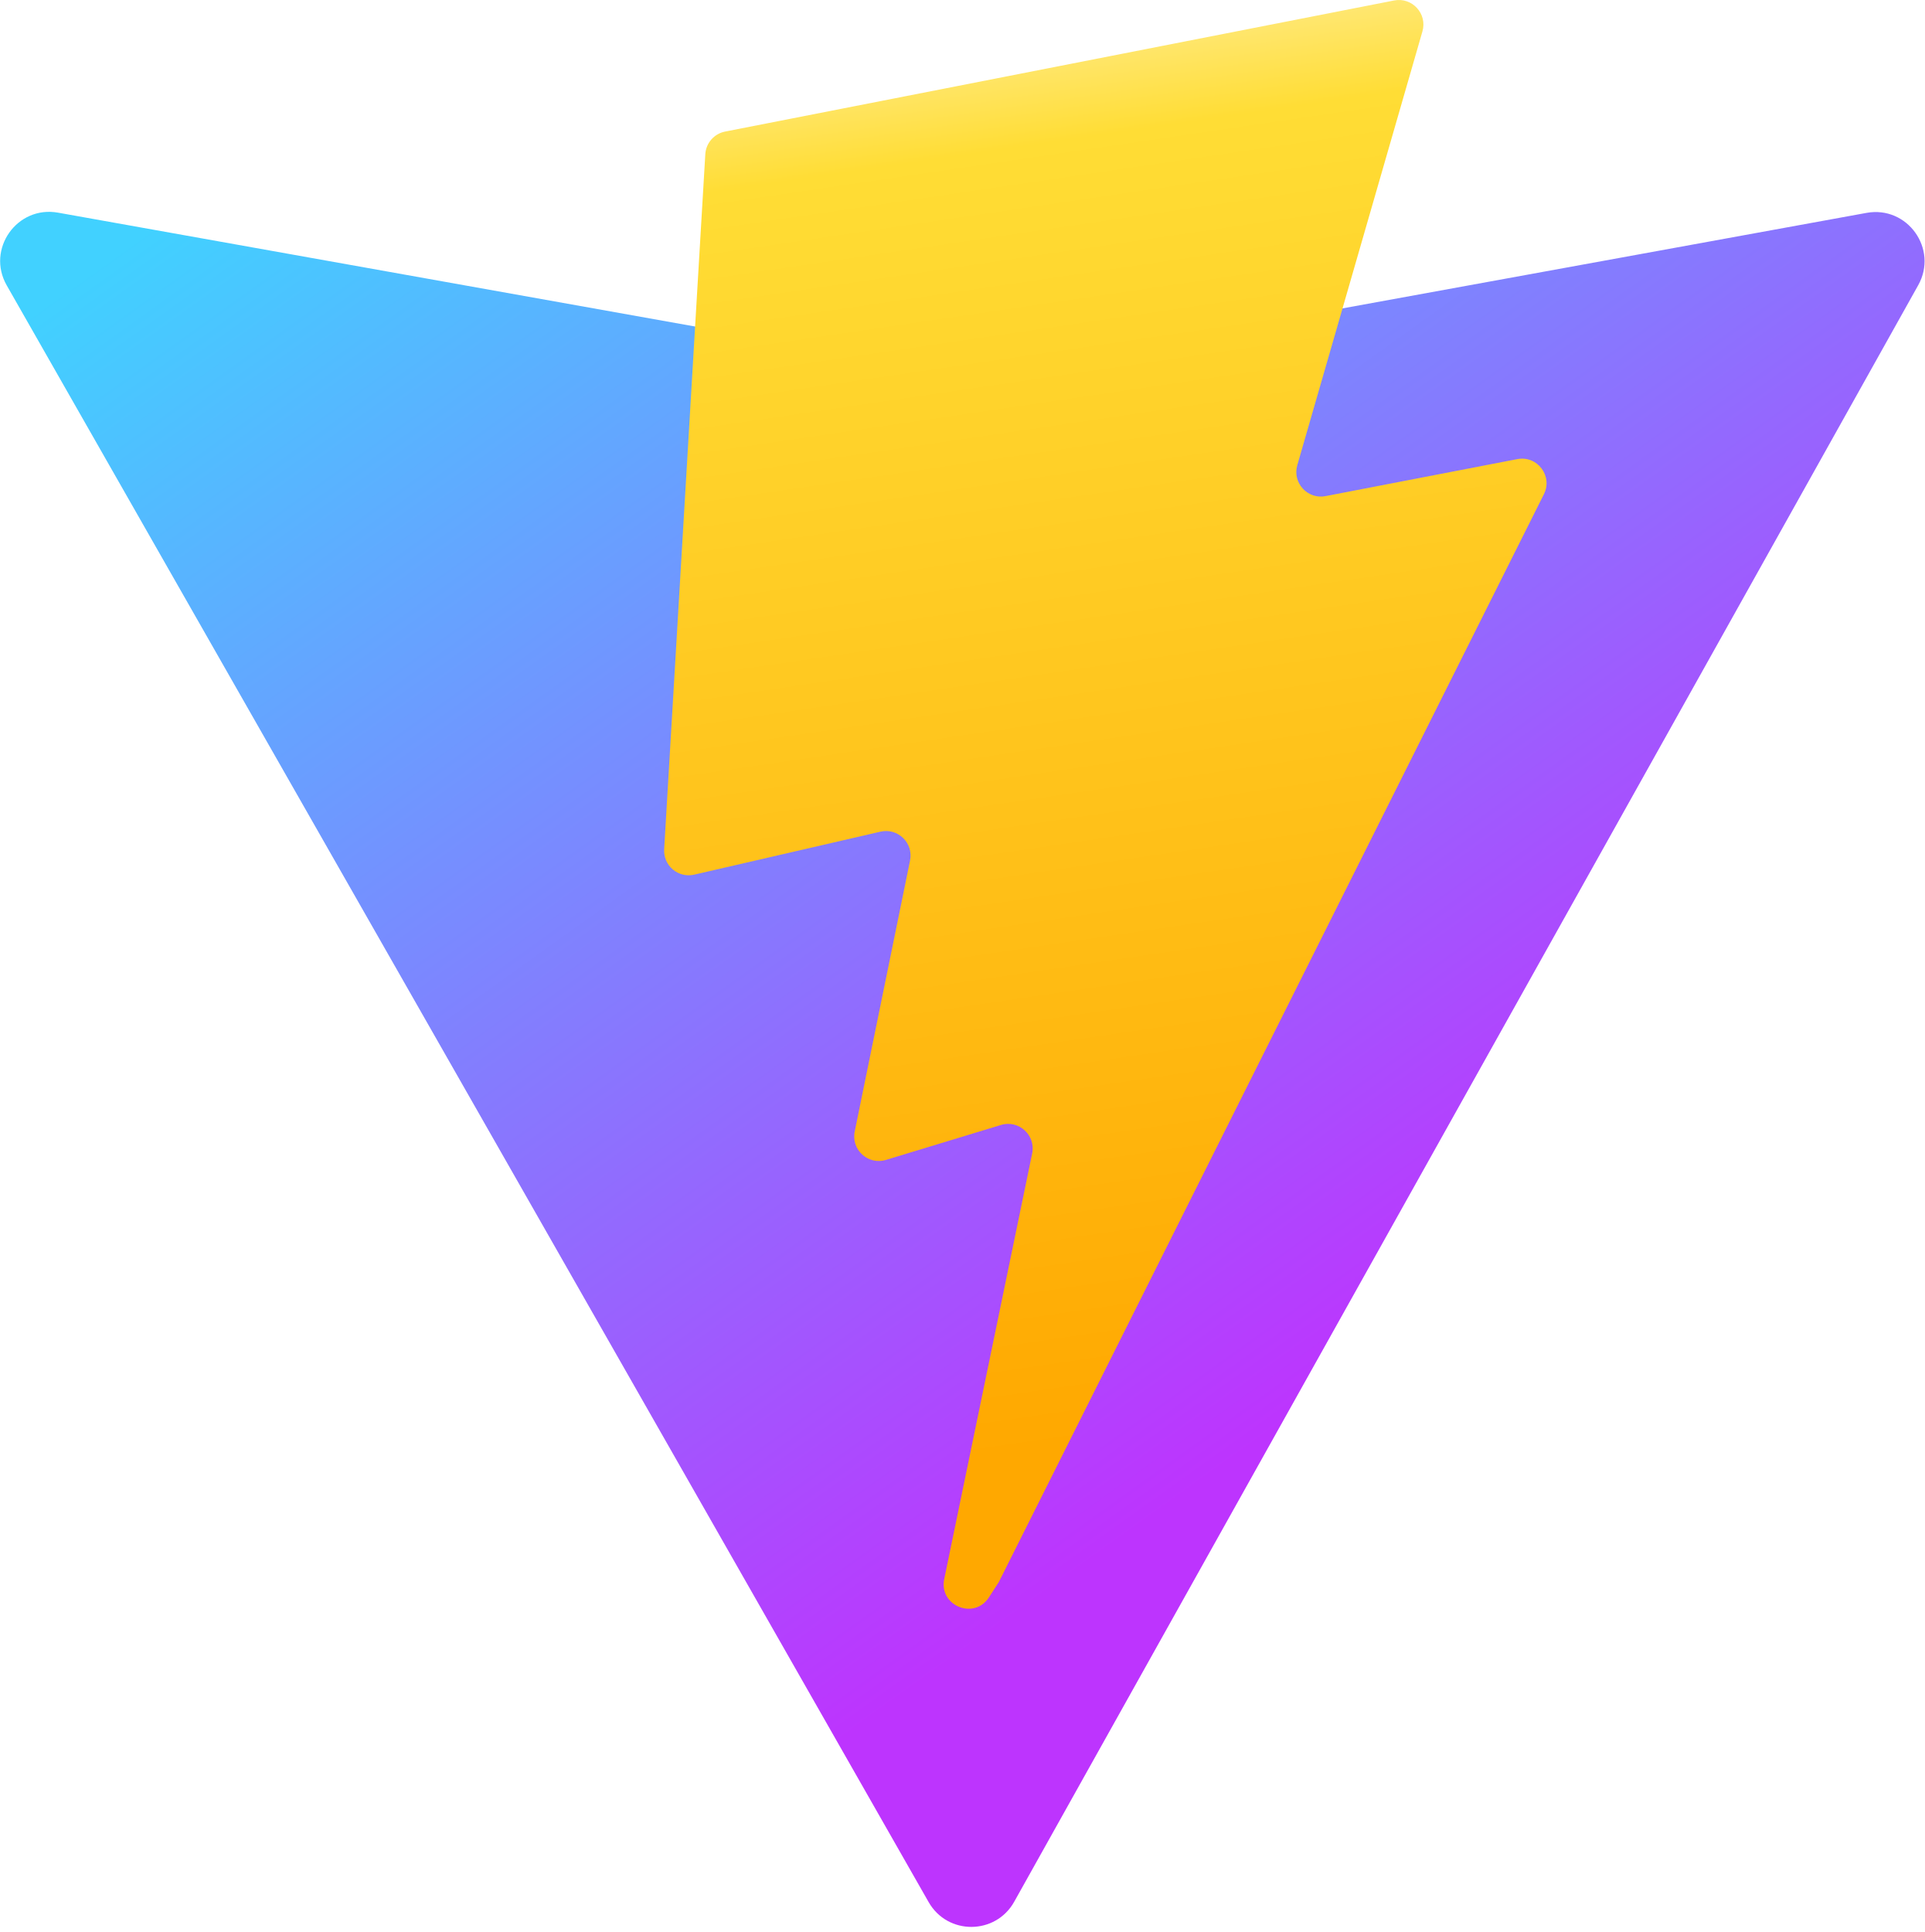
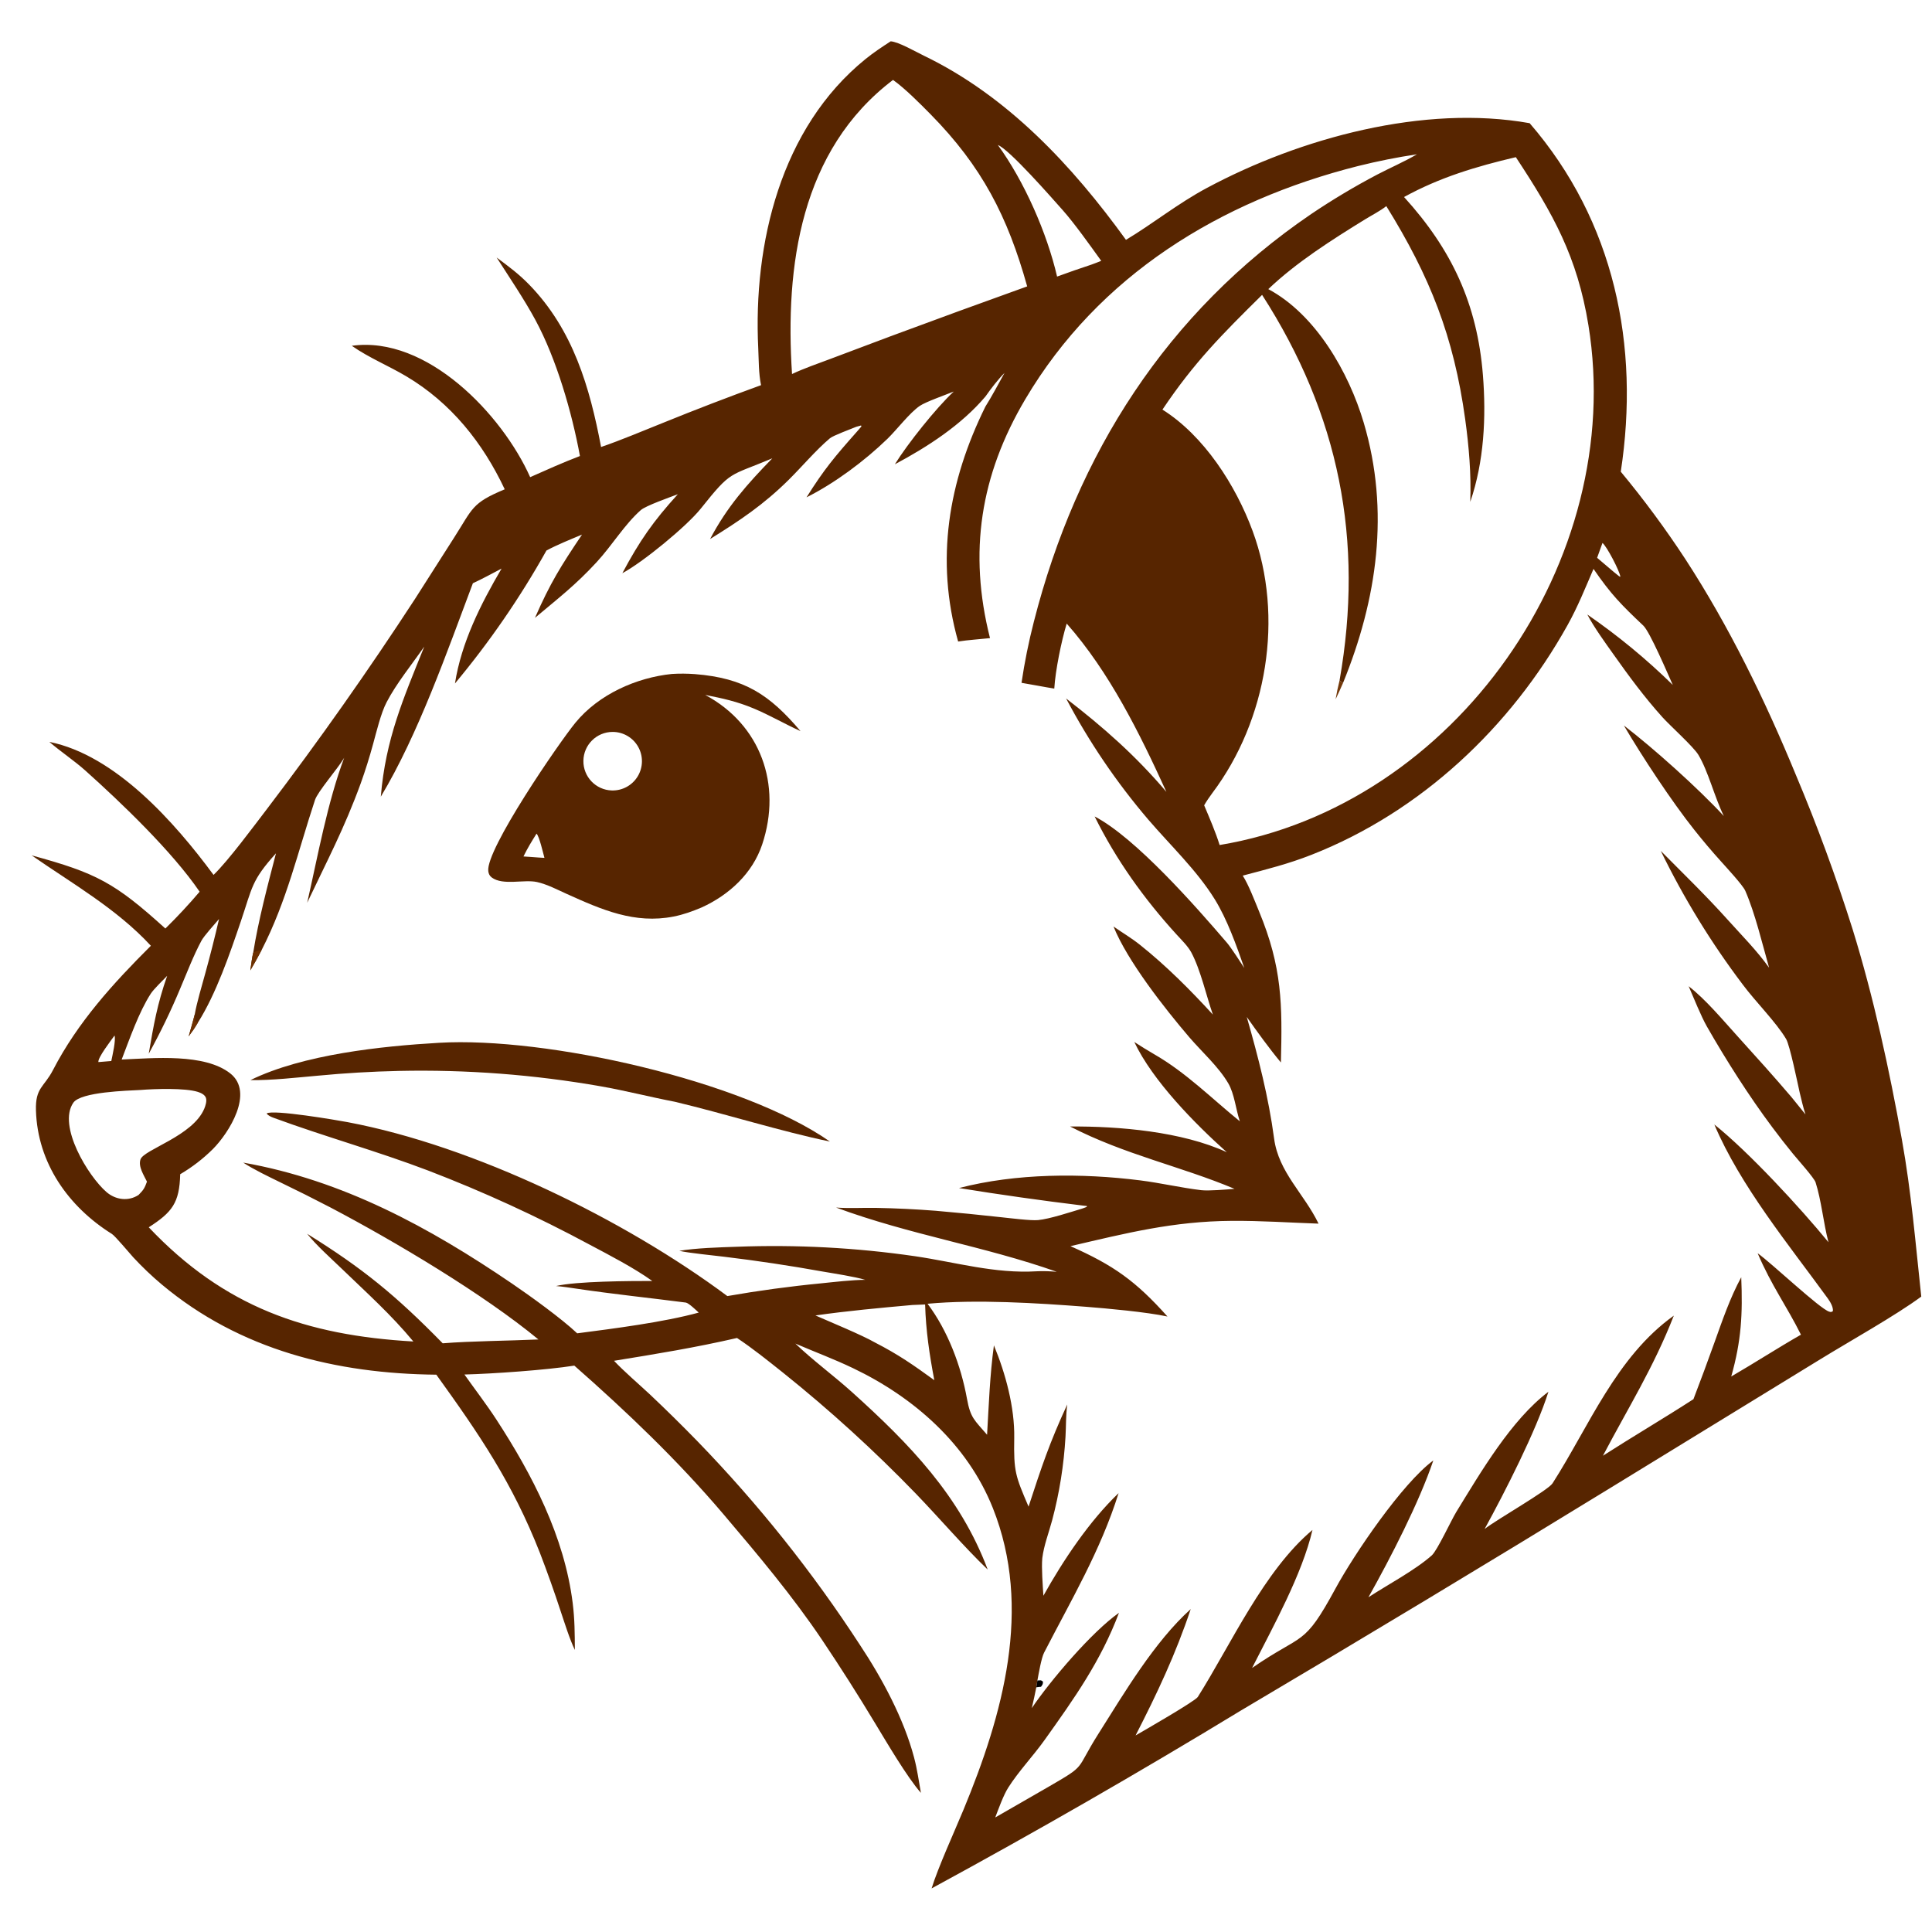
- <svg xmlns="http://www.w3.org/2000/svg" aria-hidden="true" role="img" class="iconify iconify--logos" width="31.88" height="32" preserveAspectRatio="xMidYMid meet" viewBox="0 0 256 257">
-   <defs>
-     <linearGradient id="IconifyId1813088fe1fbc01fb466" x1="-.828%" x2="57.636%" y1="7.652%" y2="78.411%">
-       <stop offset="0%" stop-color="#41D1FF" />
-       <stop offset="100%" stop-color="#BD34FE" />
-     </linearGradient>
-     <linearGradient id="IconifyId1813088fe1fbc01fb467" x1="43.376%" x2="50.316%" y1="2.242%" y2="89.03%">
-       <stop offset="0%" stop-color="#FFEA83" />
-       <stop offset="8.333%" stop-color="#FFDD35" />
-       <stop offset="100%" stop-color="#FFA800" />
-     </linearGradient>
-   </defs>
-   <path fill="url(#IconifyId1813088fe1fbc01fb466)" d="M255.153 37.938L134.897 252.976c-2.483 4.44-8.862 4.466-11.382.048L.875 37.958c-2.746-4.814 1.371-10.646 6.827-9.67l120.385 21.517a6.537 6.537 0 0 0 2.322-.004l117.867-21.483c5.438-.991 9.574 4.796 6.877 9.62Z" />
-   <path fill="url(#IconifyId1813088fe1fbc01fb467)" d="M185.432.063L96.44 17.501a3.268 3.268 0 0 0-2.634 3.014l-5.474 92.456a3.268 3.268 0 0 0 3.997 3.378l24.777-5.718c2.318-.535 4.413 1.507 3.936 3.838l-7.361 36.047c-.495 2.426 1.782 4.5 4.151 3.78l15.304-4.649c2.372-.72 4.652 1.36 4.15 3.788l-11.698 56.621c-.732 3.542 3.979 5.473 5.943 2.437l1.313-2.028l72.516-144.72c1.215-2.423-.88-5.186-3.54-4.672l-25.505 4.922c-2.396.462-4.435-1.77-3.759-4.114l16.646-57.705c.677-2.35-1.37-4.583-3.769-4.113Z" />
+ <svg xmlns="http://www.w3.org/2000/svg" width="1024" height="1024" viewBox="0 0 1024 1024">
+   <path fill="#572500" d="M472.078 21.898C476.286 22.18 485.549 27.528 489.765 29.563C534.012 50.917 568.382 87.828 596.786 127.124C611.258 118.438 624.145 107.938 639.69 99.611C689.153 73.117 754.781 55.27 810.747 65.291C855.697 117.28 869.245 183.176 859.047 250.008C871.275 264.747 882.665 280.161 893.164 296.178C916.528 332.081 935.488 371.025 951.796 410.585C963.121 437.442 973.184 464.815 981.952 492.613C993.063 528.562 1001.35 566.79 1008.02 603.876C1013.07 631.98 1015.26 658.997 1018.31 687.222C1004.7 697.277 980.229 710.951 964.924 720.365L853.277 788.789C788.395 828.57 723.203 867.844 657.708 906.608C603.835 939.366 549.172 970.806 493.766 1000.9C497.173 989.823 505.958 970.584 510.685 959.167C531.533 908.819 547.409 852.395 526.215 799.258C512.752 765.505 484.489 740.668 452.266 725.226C441.793 720.208 432.126 716.683 421.566 712.121C430.409 720.67 442.005 729.226 451.412 737.692C482.057 765.275 508.835 792.869 523.504 831.892C511.235 820.175 497.707 804.407 485.495 791.739C463.383 768.864 439.838 747.419 415.003 727.534C407.199 721.332 398.899 714.626 390.631 709.158C368.443 714.26 347.941 717.61 325.451 721.249C330.403 726.58 338.974 733.951 344.474 739.081C353.035 747.166 361.425 755.429 369.639 763.865C401.754 796.973 430.589 833.113 455.739 871.778C467.524 889.536 479.007 910.85 484.468 931.461C486.205 938.015 486.904 943.689 488.106 950.248C480.786 941.998 469.768 923.132 463.729 913.204C454.788 898.348 445.48 883.716 435.812 869.322C420.131 845.978 401.632 823.983 383.427 802.548C359.239 774.068 332.434 748.457 304.4 723.804C289.531 726.157 261.256 728.132 246.157 728.521C251.604 736.2 258.025 744.605 263.083 752.379C282.219 781.788 299.127 814.383 303.538 849.643C304.627 858.354 304.633 865.814 304.685 874.498C301.941 868.882 299.266 860.218 297.217 854.139C293.795 843.672 290.104 833.294 286.148 823.017C271.556 785.877 254.163 760.404 231.26 728.611C178.174 728.075 127.236 715.559 85.782 680.837C80.434 676.346 75.373 671.525 70.627 666.402C68.41 663.96 61.052 655.107 59.298 654.008C36.184 639.535 19.881 616.41 19.055 588.526C18.696 576.399 23.331 576.327 28.108 567.099C41.188 541.834 59.922 521.256 79.968 501.275C61.868 481.658 38.102 468.191 16.769 453.364C51.218 462.73 60.922 467.934 87.65 492.136C93.995 485.91 100.055 479.401 105.813 472.628C91.304 451.368 64.403 425.569 45.192 408.374C39.524 403.301 32.188 398.402 26.15 393.211C61.241 400.283 92.654 435.915 113.191 463.717C121.088 456.082 134.556 437.841 141.628 428.606C169.096 392.487 195.242 355.381 220.014 317.361L240.615 285.066C250.697 269.309 249.933 266.675 267.517 259.34C255.918 234.701 239.076 213.554 215.365 199.463C205.857 193.811 195.654 189.697 186.455 183.28C226.283 177.715 266.192 219.736 280.998 252.901C289.88 248.966 298.298 245.17 307.382 241.703C303.113 218.522 294.943 190.232 283.705 169.457C277.91 158.743 269.889 146.864 263.233 136.49C269.593 141.232 274.929 145.143 280.521 150.898C303.771 174.823 312.592 205.263 318.583 236.913C328.894 233.415 341.152 228.208 351.408 224.117C368.601 217.133 385.925 210.474 403.369 204.143C402.055 197.896 402.197 190.945 401.888 184.635C399.168 129.147 413.753 67.781 458.7 31.332C463.006 27.84 467.411 24.935 472.078 21.898ZM507.833 340.021C495.616 296.669 502.683 255.226 522.269 215.525C525.494 210.438 529.43 203.057 532.403 197.678C528.923 201.145 525.145 206.105 522.327 210.134C509.549 225.231 491.671 236.828 474.302 246.077C480.957 235.304 496.177 216.201 505.5 207.529C501.031 209.348 490.719 212.957 487.523 215.117C482.149 218.749 475.286 227.806 470.361 232.577C458.272 244.285 442.467 256.098 427.472 263.596C436.841 248.669 442.454 242.025 454.245 228.722L456.57 226.034L456.388 225.509L453.83 226.213C451.123 227.329 441.549 230.88 439.896 232.277C432.373 238.635 425.18 247.233 418.034 254.307C404.649 267.557 392.128 275.902 376.36 285.693C385.403 268.557 395.942 256.697 409.345 242.915C386.09 252.75 387.919 248.915 371.447 269.557C363.9 279.014 340.542 298.139 329.856 303.801C338.999 286.671 346.185 276.339 359.269 261.949C355.008 263.572 342.254 268.071 339.678 270.335C331.057 277.908 324.513 288.983 316.191 298.002C304.968 310.165 296.005 317.002 283.536 327.475C291.76 308.781 297.159 300.2 308.475 283.354C302.529 285.82 295.309 288.746 289.634 291.784C275.683 316.721 259.45 340.31 241.142 362.247C244.525 340.548 254.791 320.191 265.836 301.368C261.061 303.848 255.453 306.928 250.639 309.127C237.012 345.295 221.687 389.267 201.832 422.263C204.395 391.594 213.74 370.375 224.859 342.72C218.312 352.16 210.106 362.207 204.892 372.22C201.889 377.987 199.521 387.895 197.762 394.3C195.853 401.327 193.669 408.277 191.218 415.134C182.481 439.105 173.413 456.106 162.81 478.489C168.468 453.62 173.537 425.347 182.44 401.594L182.039 402.269C178.826 407.597 168.418 419.562 166.941 424.026C157.878 451.428 152.047 477.474 138.669 503.533C136.764 507.182 134.767 510.782 132.681 514.33C133.024 512.017 133.628 507.118 134.189 505.029C136.983 487.612 141.837 469.373 146.275 452.28C133.228 466.705 133.784 470.255 127.658 488.308C121.844 505.443 114.527 526.798 104.92 541.96C103.187 544.917 102.056 546.541 99.993 549.291C101.121 545.631 102.163 541.524 103.184 537.805C104.317 531.348 107.066 522.249 108.847 515.718C111.464 506.229 113.88 496.685 116.094 487.094C113.919 489.649 108.173 495.985 106.773 498.582C102.651 506.227 98.9 515.973 95.467 524.057C90.552 535.829 84.999 547.325 78.832 558.492C81.457 543.085 83.346 532.214 88.606 517.211C86.341 519.57 81.478 524.252 79.913 526.668C73.635 536.358 68.69 550.66 64.485 561.575C81.236 560.866 108.467 558.171 122.08 568.958C134.878 579.099 121.293 600.515 112.854 609.003C107.656 614.167 101.828 618.655 95.508 622.363C95.131 637.613 91.208 642.524 78.844 650.495C118.849 692.734 162.124 707.77 219.084 711.018C207.31 696.792 194.491 685.337 181.218 672.528C175.54 667.049 167.679 660.064 162.796 653.936C192.324 672.287 209.751 686.544 234.638 711.978C249.786 710.768 269.637 710.666 285.37 709.938C256.191 685.854 209.488 658.067 175.211 640.015C166.37 635.412 157.458 630.946 148.478 626.618C142.639 623.751 134.266 619.786 128.921 616.203C181.634 625.509 227.435 650.407 271.382 680.316C281.024 686.879 297.656 698.876 305.923 706.692C325.48 704.142 351.707 700.803 370.348 695.7C369.054 694.516 364.991 690.58 363.487 690.386C344.267 687.901 324.921 685.909 305.714 683.044C302.115 682.507 298.289 681.912 294.695 681.625C305.5 679.049 333.911 678.939 345.719 678.94C336.116 672.052 323.194 665.352 312.649 659.76C284.957 644.844 256.343 631.707 226.979 620.431C199.989 610.158 172.24 602.461 145.146 592.51C143.896 592.051 142.02 591.304 141.332 590.149C144.636 587.908 178.687 593.713 184.184 594.748C251.371 607.399 330.916 646.283 385.514 686.948C402.016 684.051 418.624 681.795 435.301 680.185C442.315 679.466 451.658 678.368 458.57 678.34C453.141 676.657 441.847 674.953 435.954 673.928C418.629 670.81 401.217 668.197 383.74 666.092C377.745 665.336 365.517 664.201 360.051 662.969C368.805 661.487 381.314 661.117 390.305 660.815C421.971 659.598 453.683 661.276 485.043 665.829C506.906 669.061 527.196 675.145 549.508 673.808C552.772 673.612 556.83 673.786 560.112 674.075C521.292 660.382 482.672 654.602 443.153 640.035C450.652 640.536 456.795 640.086 464.194 640.201C474.807 640.398 485.412 640.91 495.995 641.738C507.652 642.74 519.296 643.89 530.925 645.184C535.531 645.664 546.378 647.045 550.21 646.676C556.376 646.084 567.322 642.448 573.669 640.549L575.963 639.709L576.098 639.218L574.138 639.003C552.129 636.324 530.174 633.219 508.285 629.69C538.62 621.804 573.398 621.719 604.297 625.622C615.203 627 625.88 629.521 636.616 630.811C640.581 631.287 650.044 630.474 654.324 630.105C625.906 618.155 596.223 612.059 567.176 597.07C593.022 596.865 626.547 599.766 650.224 610.693C633.387 595.642 610.927 572.849 601.2 552.269C604.618 554.477 608.206 556.735 611.736 558.764C628.616 568.465 642.158 582.156 657.141 594.315C655.007 588.003 654.292 579.805 651.007 574.181C645.82 565.299 636.823 557.331 630.248 549.633C617.402 534.591 597.523 509.323 590.18 491.065C595 494.452 599.516 497.032 604.292 500.843C618.131 511.885 630.918 524.72 642.845 537.741C639.549 528.408 636.352 513.993 631.394 504.774C629.612 501.462 626.132 498.074 623.557 495.251C606.383 476.414 591.481 455.61 580.185 432.739C601.886 444.045 633.872 480.5 650.309 499.678C652.504 502.239 657.429 509.887 659.494 513.039C655.328 501.084 650.417 487.242 643.818 476.591C634.29 461.216 620.341 448.077 608.552 434.33C591.737 414.628 577.153 393.126 565.065 370.217C584.881 385.492 601.876 400.481 618.207 419.696C604.027 388.652 588.085 356.258 565.373 330.51C562.53 339.841 559.386 355.332 558.789 364.968C553.043 364.053 547.241 362.857 541.424 361.913C543.037 351.001 545.223 340.181 547.973 329.499C570.636 240.624 618.449 165.52 694.942 113.456C706.187 105.873 717.836 98.907 729.837 92.588C736.693 88.991 744.458 85.662 751.005 81.777C740.492 83.357 730.061 85.439 719.746 88.016C646.79 106.452 582.34 145.823 543.431 211.595C519.592 251.893 513.202 292.679 524.723 338.222C519.349 338.809 513.043 339.18 507.833 340.021ZM895.024 522.715C904.133 529.793 913.243 540.753 921.081 549.399C930.672 559.978 940.28 570.648 949.54 581.513L956.937 590.658C955.695 586.909 954.809 582.945 953.878 579.097C952.75 574.056 948.678 554.093 946.673 550.685C941.559 541.987 930.322 530.767 923.696 521.833C906.946 499.685 892.395 475.957 880.249 450.986C892.171 463.034 904.319 474.786 915.643 487.404C923.148 495.767 931.121 503.739 937.656 512.911C934.035 500.187 930.256 484.128 925.029 472.12C923.741 469.161 914.793 459.515 912.246 456.654C907.32 451.205 902.571 445.597 898.009 439.84C886.15 424.929 870.499 401.212 860.689 384.53C876.301 396.492 900.003 417.719 913.671 432.52C908.681 422.389 905.402 408.748 900.171 400.079C897.532 395.704 885.29 384.761 881.16 380.176C871.586 369.548 863.403 358.44 855.128 346.751C850.583 340.329 844.964 332.657 841.317 325.708C857.462 336.825 872.617 349.314 886.614 363.037C883.938 357.136 874.506 334.906 870.989 331.583C859.514 320.74 853.853 315.065 844.596 301.526C840.221 311.687 836.245 321.622 830.843 331.317C800.697 385.427 753.183 430.238 695.208 453.028C682.688 457.95 671.651 460.659 658.673 464.102C661.783 468.907 665.061 477.576 667.32 483.042C679.635 512.832 679.665 532.189 678.908 563.138C672.669 555.637 666.45 547.004 660.81 539.012C666.888 560.217 672.381 581.529 675.298 603.434C677.687 621.367 691.15 632.577 698.86 648.553C682.935 648.015 668.946 646.974 652.779 647.082C621.731 647.289 597.075 653.576 567.365 660.485C590.226 670.619 601.944 678.953 618.788 697.781C607.832 695.414 586.672 693.482 575.485 692.616C549.709 690.62 517.359 688.617 491.624 691.022C502.325 705.238 509.357 723.901 512.507 741.322C514.37 751.621 516.501 752.663 523.175 760.448C524.111 744.345 524.633 729.071 526.794 713.071C532.974 728.006 537.85 745.959 537.565 762.157C537.25 780.026 538.201 782.323 545.155 798.539C552.142 777.177 556.241 764.821 565.664 744.39C564.887 750.137 565.072 755.743 564.738 761.498C563.869 776.471 561.517 791.343 557.645 805.835C555.886 812.419 553.276 819.063 552.436 825.85C551.953 831.266 552.684 840.115 553.022 845.768C563.491 827.017 577.342 806.27 592.867 791.413C583.275 821.984 567.911 847.722 553.383 875.952C551.933 878.768 550.474 887.297 549.843 890.697L549.266 894.294C548.538 897.99 547.739 901.67 546.868 905.335C556.806 890.622 578.722 864.887 593.083 854.817C583.463 880.367 569.493 900.043 553.644 922.25C547.474 930.895 539.922 938.746 534.349 947.535C531.901 951.395 529.193 958.803 527.501 963.288L555.639 947.094C576.444 935.048 569.647 938.757 582.133 919.019C595.97 897.146 611.83 870.22 631.104 852.852C623.22 876.518 613.222 897.719 601.882 919.816C606.872 916.96 633.478 901.61 634.85 899.437C652.436 871.59 669.969 832.413 695.635 810.91C690.12 834.527 674.737 862.156 663.632 884.046C691.03 865.146 690.792 873.355 707.848 841.935C717.762 823.67 743.274 786.146 759.686 774.072C752.122 796.464 737.033 825.679 725.302 846.578C735.449 839.951 750.025 832.249 758.863 824.398C761.796 821.793 769.113 805.831 771.942 801.232C784.775 780.374 801.02 752.508 820.697 737.662C814.216 758.321 797.571 790.917 786.895 810.376C793.34 805.345 820.489 789.921 822.879 786.194C842.15 756.144 856.584 719.145 887.166 697.31C876.295 725.047 863.217 745.682 849.594 771.566C865.43 761.397 881.69 751.855 897.558 741.596C901.375 731.651 905.078 721.664 908.666 711.634C912.88 699.896 916.926 687.942 922.892 676.954C923.693 696.518 922.967 710.556 917.594 729.572C930.068 722.333 942.105 714.524 954.54 707.412C947.014 692.277 938.935 681.455 931.594 664.253C938.95 669.449 964.59 693.753 969.488 695.188C970.501 695.485 970.527 695.49 971.469 694.933C971.733 692.8 970.058 689.971 968.84 688.293C948.145 659.798 922.454 628.608 908.633 596.007C926.717 610.394 954.269 640.225 969.129 658.409C966.439 648.217 965.407 636.424 962.296 626.67C961.545 624.314 952.589 614.311 950.334 611.558C946.578 606.956 942.924 602.271 939.376 597.506C927.066 581.052 914.805 561.791 904.594 543.893C901.676 538.778 897.381 528.202 895.024 522.715ZM711.81 362.052L709.988 360.686C723.084 286.318 709.717 219.662 668.936 156.293C647.499 177.432 632.842 192.175 616.121 217.098C638.154 230.947 654.976 257.201 663.915 281.433C680.721 326.987 671.619 381.733 642.545 420.351C641.159 422.204 639.374 424.807 638.229 426.83C641.103 433.669 644.224 440.814 646.428 447.88C771.557 427.052 862.135 296.81 841.893 172.347C835.98 135.991 823.169 113.274 803.425 83.3C782.495 88.229 763.214 93.961 744.174 104.423C769.412 132.196 782.965 161.03 785.976 198.807C787.751 221.076 786.605 244.688 779.266 265.998C779.826 251.491 778.559 236.53 776.575 222.169C770.508 178.238 757.894 146.532 734.779 109.257C731.403 111.886 727.078 114.07 723.409 116.333C705.913 127.122 687.15 139.019 672.224 153.239C697.391 166.698 714.9 197.355 722.815 224.064C736.71 270.951 729.944 317.569 711.81 362.052ZM419.79 198.244C426.063 195.264 433.644 192.665 440.232 190.185L471.87 178.282C496.005 169.316 520.192 160.487 544.428 151.795C534.098 114.794 520.464 88.213 493.125 60.472C487.607 54.873 479.614 46.827 473.317 42.364C424.237 79.598 416.056 141.099 419.79 198.244ZM849.343 287.778L846.506 295.647C850.184 298.675 854.545 302.614 858.201 305.46L858.832 305.709C858.543 302.822 851.598 289.477 849.343 287.778ZM52.156 562.924L58.99 562.36C59.6 559.307 61.49 551.389 60.708 548.856C58.945 551.312 51.696 560.675 52.156 562.924ZM73.455 633.333C76.049 630.7 76.64 629.773 77.894 626.301C76.279 622.946 73.149 618.294 74.47 614.481C76.287 609.232 102.22 602.127 108.282 587.594C108.918 586.071 109.715 583.553 109.154 581.915C108.559 580.176 106.481 579.242 104.877 578.73C98.138 576.577 81.922 577.101 74.545 577.704C67.51 578.096 42.828 578.69 38.858 584.468C30.404 596.775 46.822 623.506 56.424 631.799C61.277 635.99 68.059 636.875 73.455 633.333ZM432.2 697.216C440.218 700.742 456.651 707.497 463.74 711.546C476.288 718.007 483.904 723.341 495.203 731.531C492.627 717.894 490.738 705.367 490.33 691.395L483.555 691.675C466.555 693.204 449.068 694.796 432.2 697.216ZM560.279 146.587C566.277 144.386 572.311 142.285 578.379 140.285C580.059 139.648 582.05 138.954 583.673 138.255C578.097 130.525 569.483 118.364 563.191 111.304C557.865 105.326 535.007 79.166 528.895 76.859C542.899 96.122 554.914 123.435 560.279 146.587Z" />
+   <path fill="#572500" d="M356.158 357.205C360.179 356.96 364.212 356.985 368.229 357.281C394.746 359.39 407.913 368.246 424.292 387.507C415.976 383.742 407.905 379.018 399.383 375.463C390.61 371.804 382.943 370.114 373.777 368.332C402.988 383.963 414.61 415.699 403.982 447.562C398.858 462.926 386.451 474.365 371.8 481.004C366.964 483.045 362.207 484.766 357.039 485.784C336.386 489.856 318.924 482.151 300.509 473.854C295.458 471.578 290.003 468.689 284.601 467.494C277.745 465.977 266.557 469.488 260.639 465.085C259.483 464.226 258.976 463.125 258.799 461.709C257.376 450.327 296.306 393.623 305.026 383.003C317.282 368.077 337.189 359.149 356.158 357.205ZM324.732 387.932C316.254 387.929 309.342 394.732 309.211 403.21C309.08 411.687 315.779 418.7 324.254 418.958C329.85 419.128 335.104 416.27 338.002 411.479C340.9 406.689 340.992 400.709 338.243 395.831C335.494 390.954 330.331 387.935 324.732 387.932ZM277.446 453.941L281.795 454.233C284.03 454.395 286.329 454.595 288.56 454.692C287.881 452.175 285.839 443.291 284.377 441.844C281.681 446.156 279.711 449.339 277.446 453.941Z" />
+   <path fill="#572500" d="M232.704 552.705C289.396 549.37 393.345 572.567 439.896 605.055C413.459 599.545 384.647 590.384 357.679 583.957C344.57 581.446 332.2 578.208 318.502 575.785C283.142 569.575 247.26 566.837 211.367 567.613C197.083 567.924 182.816 568.761 168.594 570.125C157.093 571.127 144.161 572.653 132.724 572.487C160.557 558.848 202.239 554.467 232.704 552.705Z" />
+   <path fill="#85827C" fill-opacity="0.012" d="M522.327 210.134C525.145 206.105 528.923 201.145 532.403 197.678C529.43 203.057 525.494 210.438 522.269 215.525C522.23 213.556 523.199 211.848 522.327 210.134Z" />
+   <path fill="#EFEFEA" fill-opacity="0.012" d="M953.878 579.097C954.809 582.945 955.695 586.909 956.937 590.658L949.54 581.513C951.563 580.185 951.741 581.296 953.878 579.097Z" />
+   <path fill="#6E3101" d="M134.189 505.029C135.773 503.931 136.786 503.897 138.669 503.533C136.764 507.182 134.767 510.782 132.681 514.33C133.024 512.017 133.628 507.118 134.189 505.029Z" />
+   <path fill="#6E3101" d="M103.184 537.805C103.53 539.362 103.53 539.702 103.312 541.284L104.92 541.96C103.187 544.917 102.056 546.541 99.993 549.291C101.121 545.631 102.163 541.524 103.184 537.805Z" />
+   <path fill="#6E3101" fill-opacity="0.961" d="M709.988 360.686L711.81 362.052C710.581 364.958 709.24 367.771 707.899 370.625C708.498 367.006 709.105 364.254 709.988 360.686Z" />
+   <path d="M549.843 890.697C551.903 890.638 551.513 890.321 552.795 891.31C552.759 892.805 552.625 892.749 551.762 894.023C550.944 894.098 550.072 894.15 549.266 894.294L549.843 890.697Z" />
+   <path fill="#EFEFEA" fill-opacity="0.02" d="M453.83 226.213L456.388 225.509L456.57 226.034L454.245 228.722L453.83 226.213Z" />
+   <path fill="#EFEFEA" fill-opacity="0.027" d="M574.138 639.003L576.098 639.218L575.963 639.709L573.669 640.549L574.138 639.003Z" />
</svg>
